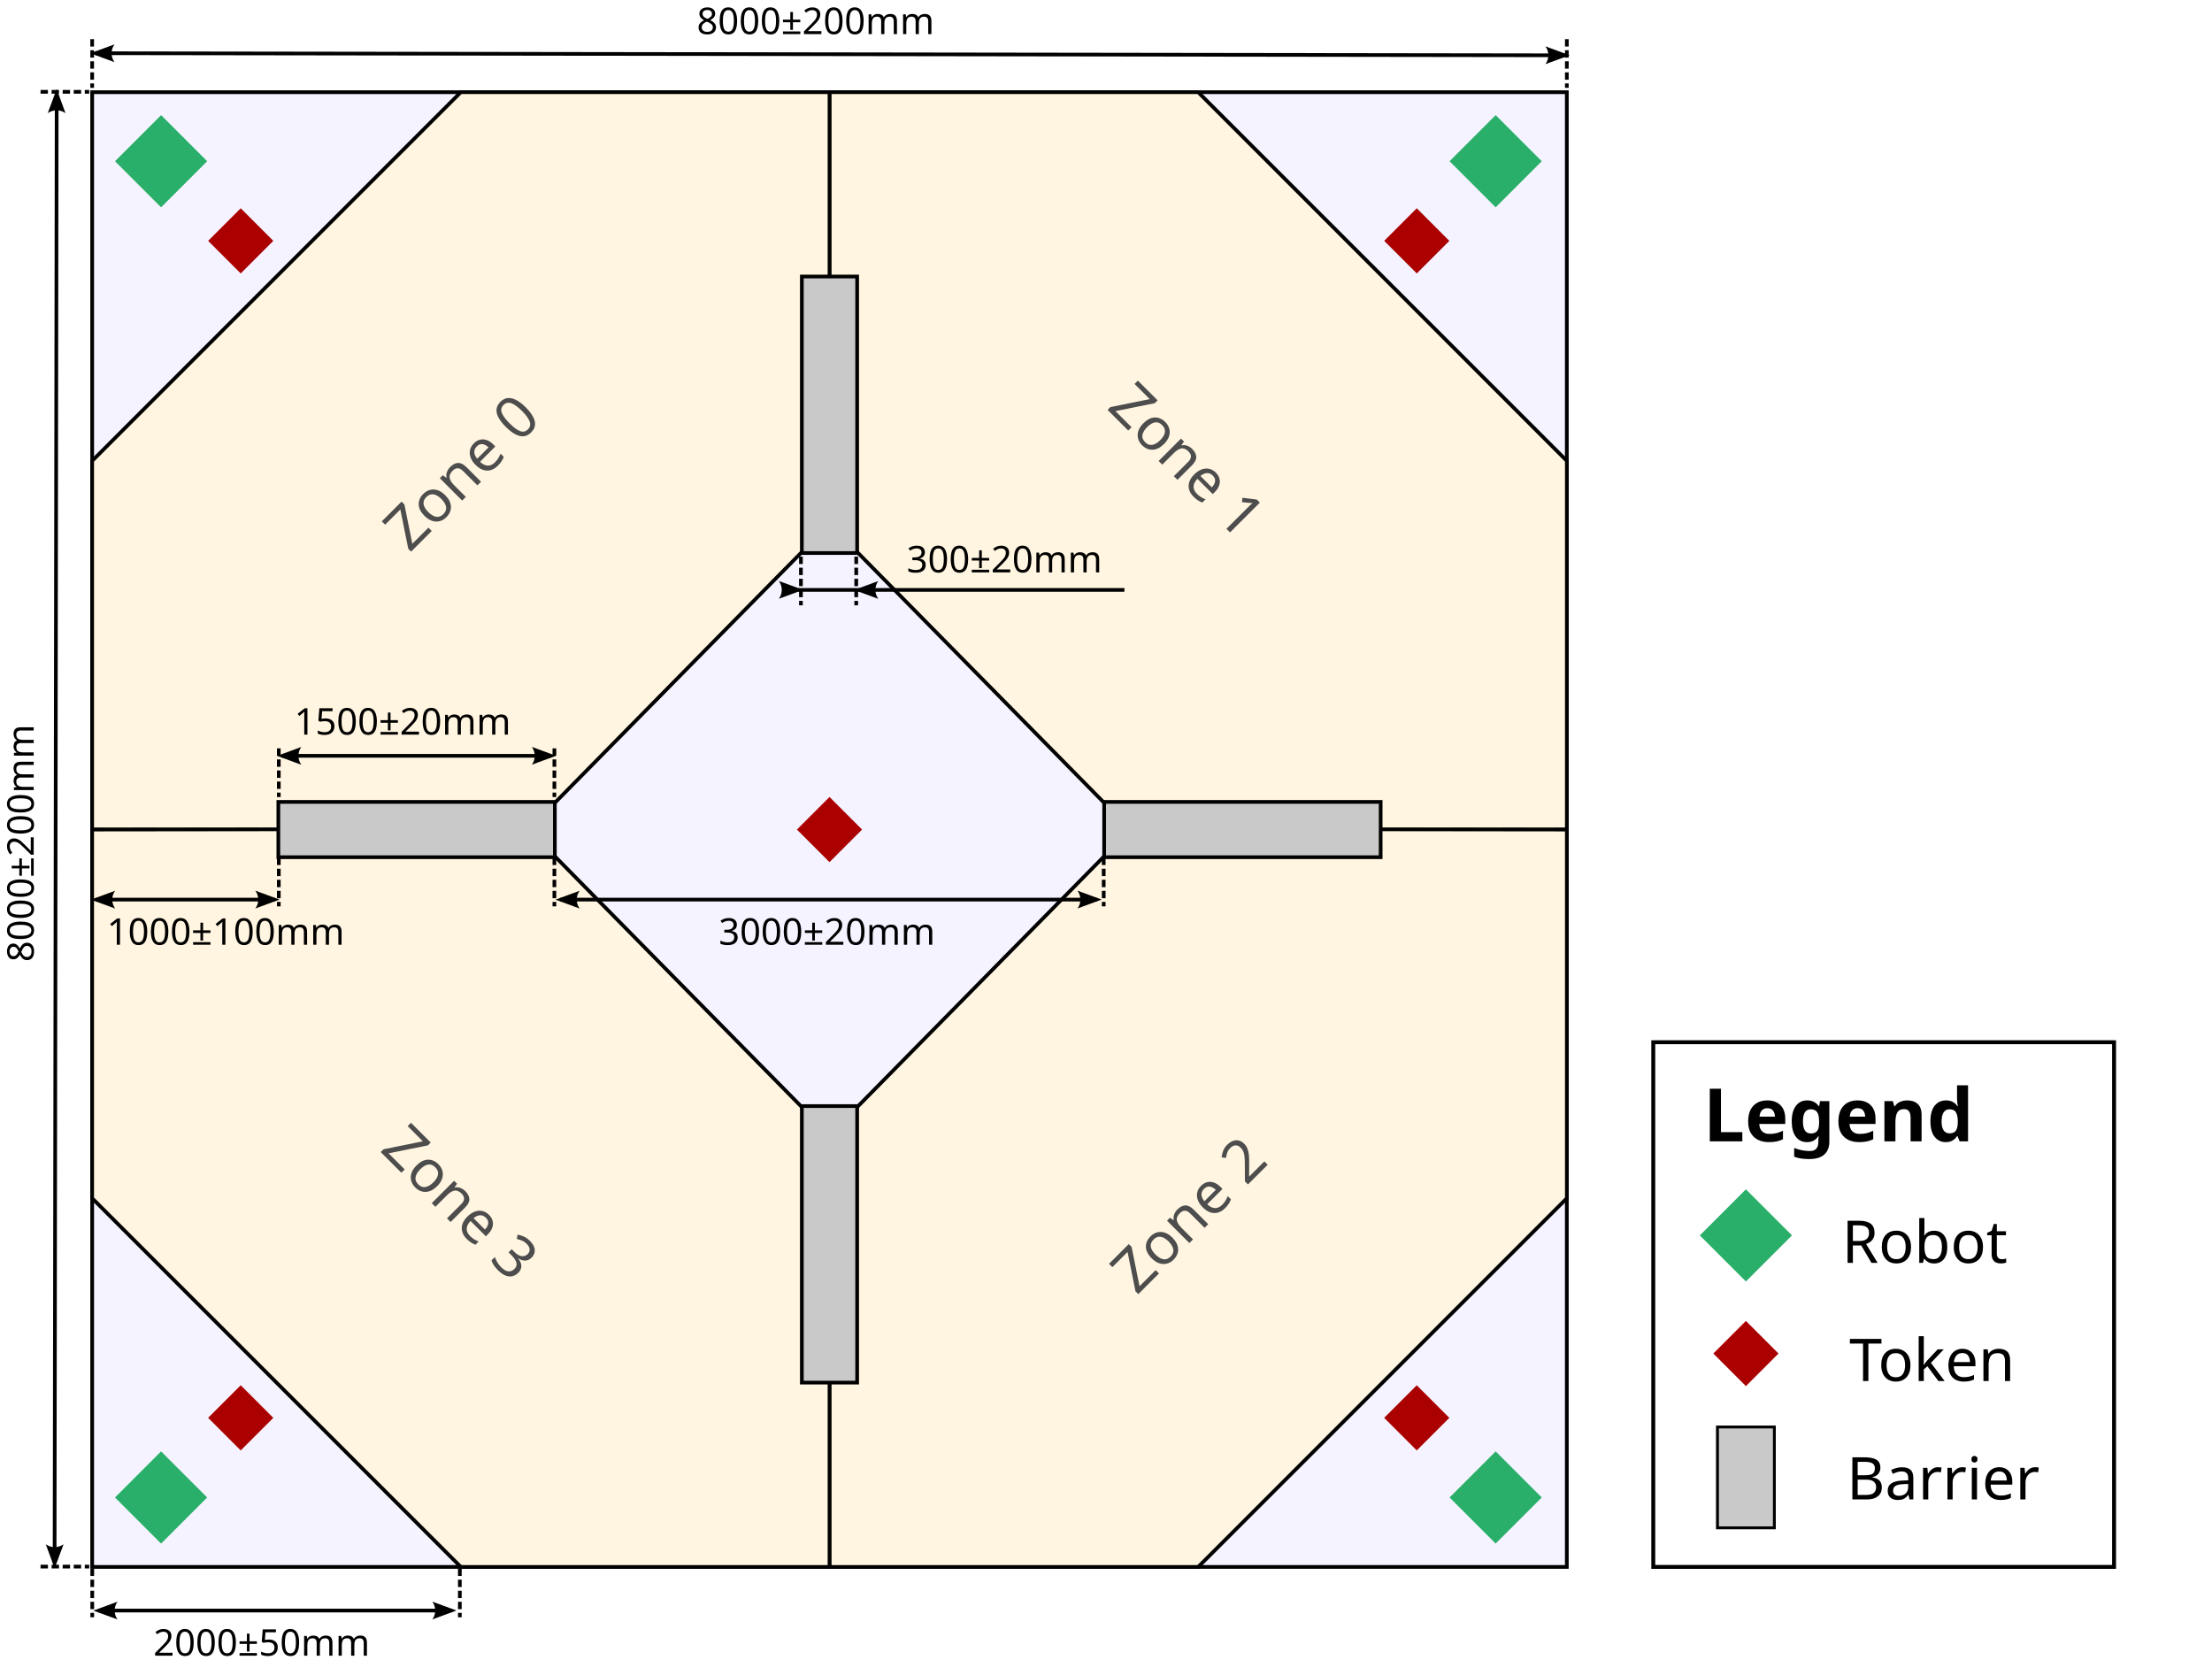
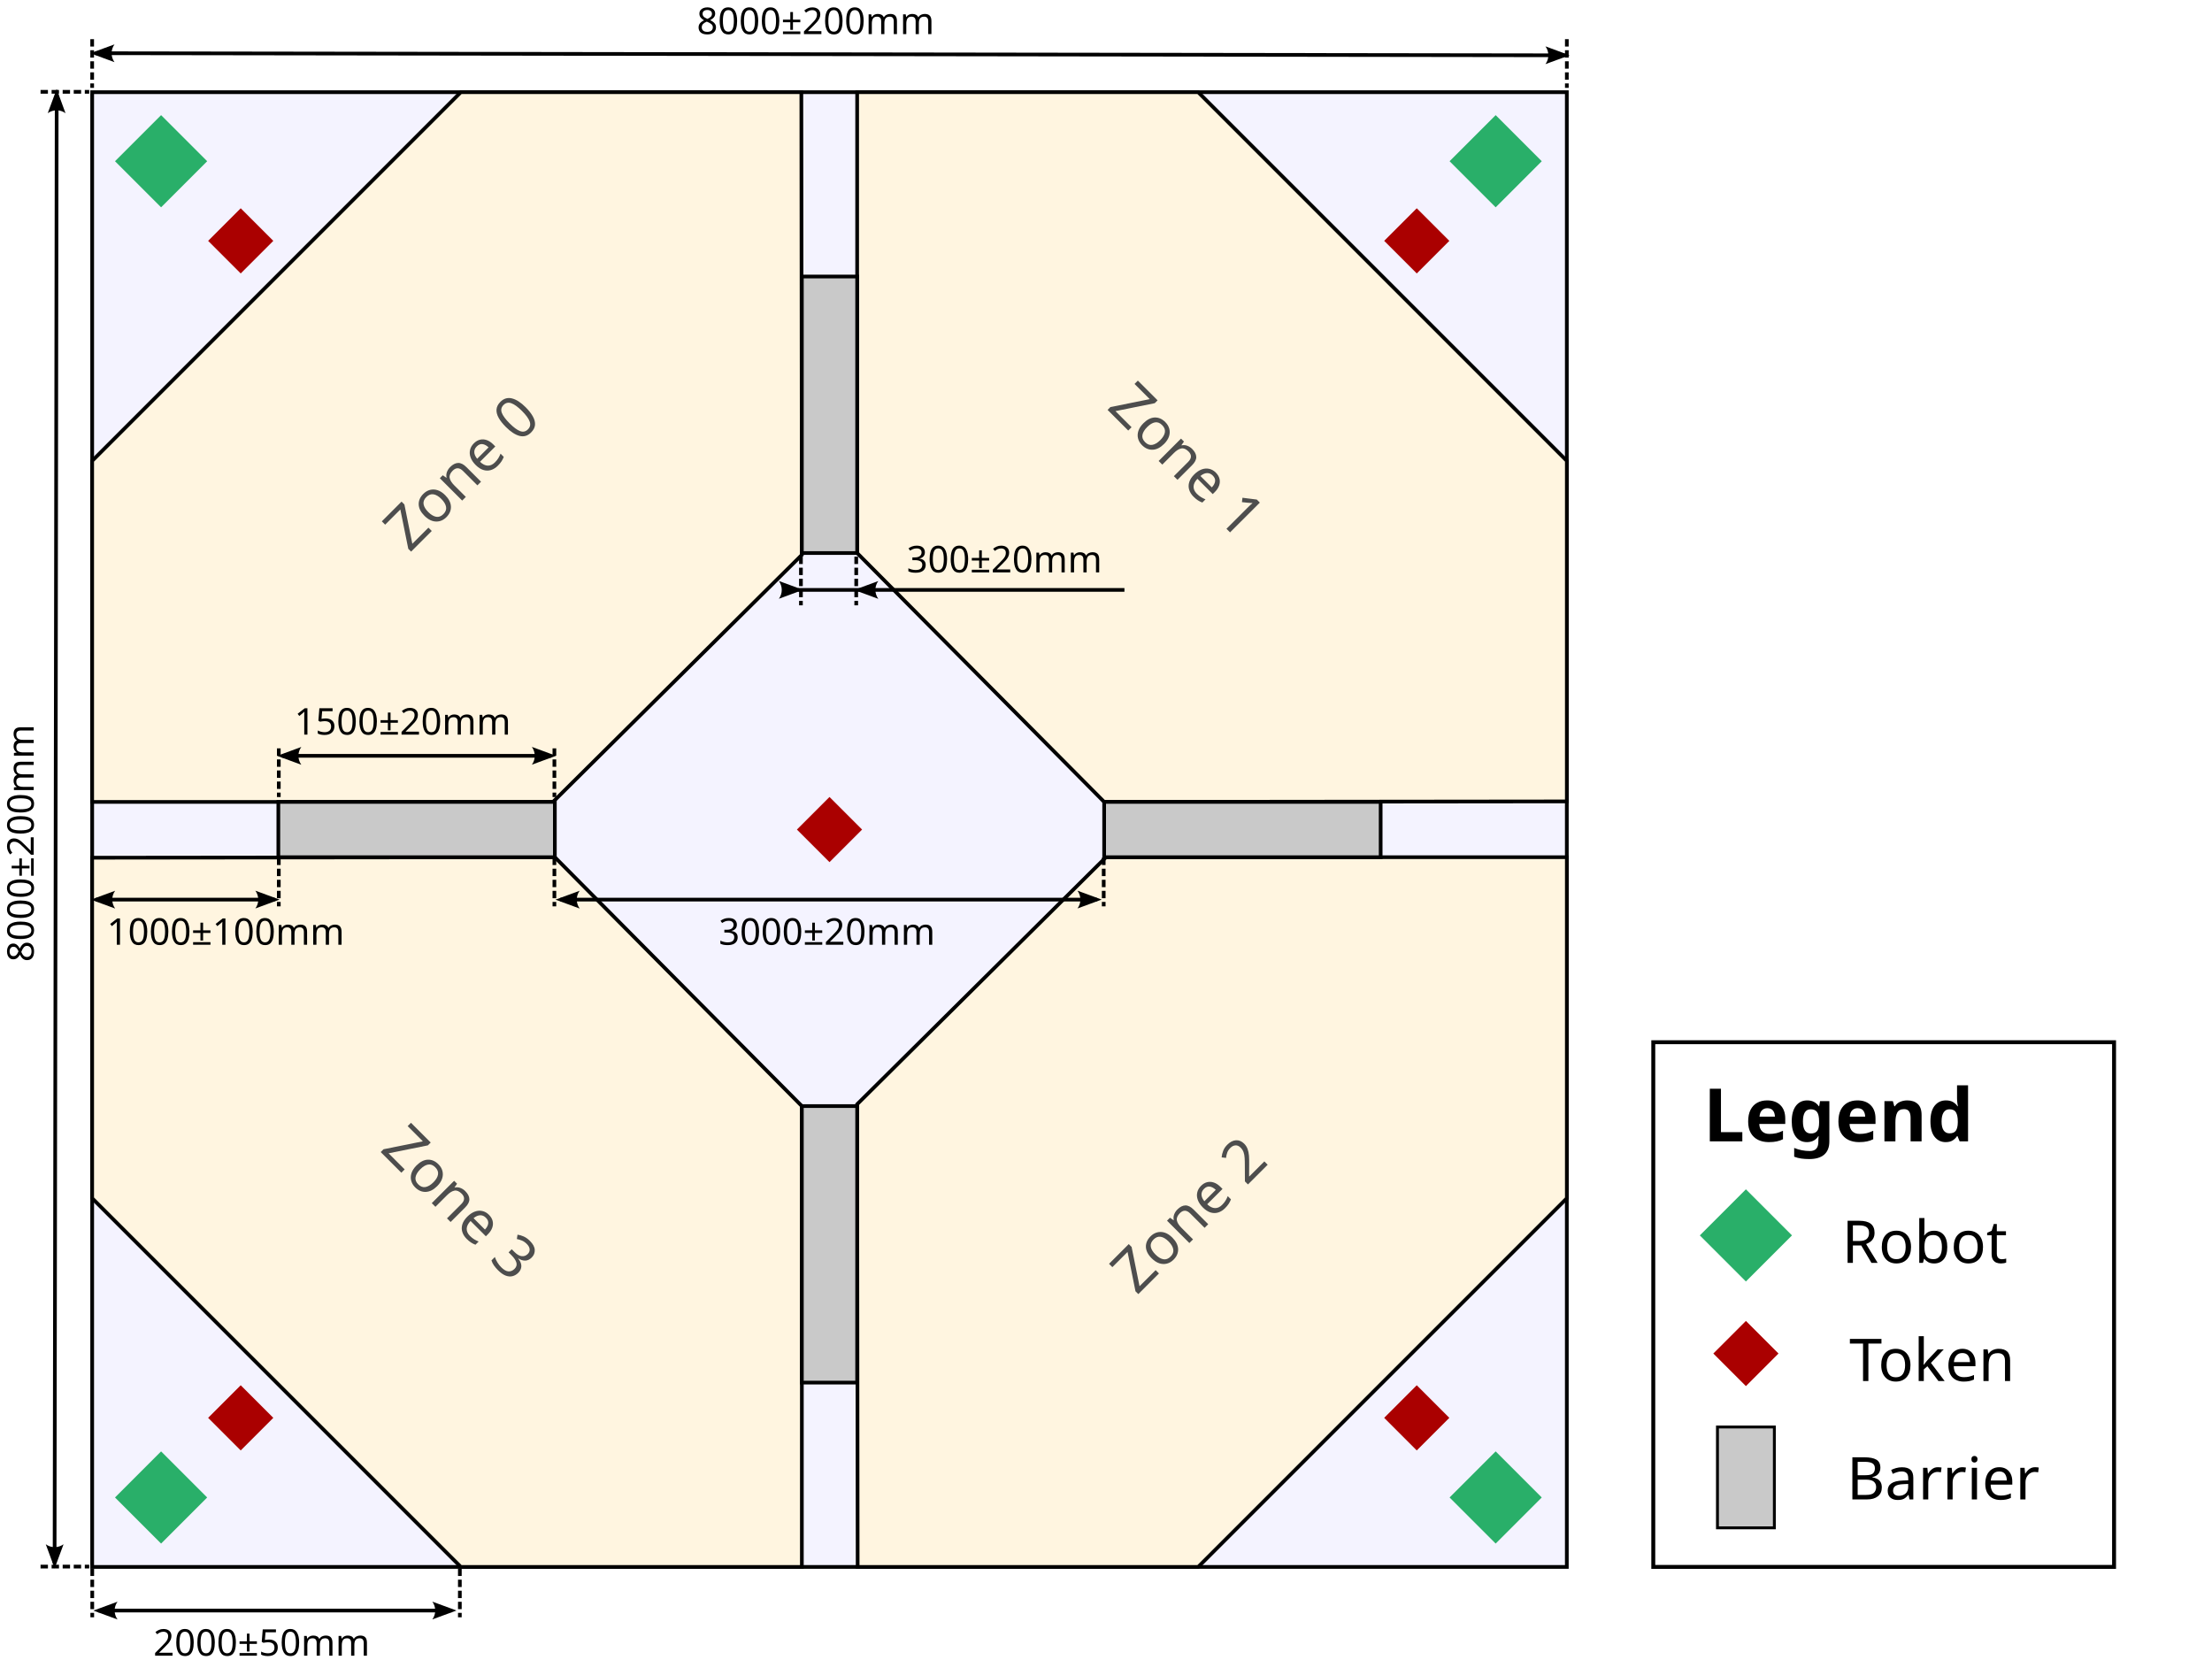
- <svg xmlns="http://www.w3.org/2000/svg" width="1200" height="900" id="svg3147" version="1.1">
+ <svg xmlns="http://www.w3.org/2000/svg" xmlns:xlink="http://www.w3.org/1999/xlink" width="1200" height="900" id="svg3147" version="1.1">
  <defs id="defs3149">
    <marker orient="auto" refY="0.0" refX="0.0" id="Arrow2Sstart" style="overflow:visible">
      <path id="path6081" style="fill-rule:evenodd;stroke-width:0.625;stroke-linejoin:round" d="M 8.719,4.034 L -2.207,0.016 L 8.719,-4.002 C 6.973,-1.63 6.983,1.616 8.719,4.034 z " transform="scale(0.3) translate(-2.3,0)" />
    </marker>
    <marker orient="auto" refY="0.0" refX="0.0" id="Arrow2Send" style="overflow:visible;">
      <path id="path6084" style="fill-rule:evenodd;stroke-width:0.625;stroke-linejoin:round;" d="M 8.719,4.034 L -2.207,0.016 L 8.719,-4.002 C 6.973,-1.63 6.983,1.616 8.719,4.034 z " transform="scale(0.3) rotate(180) translate(-2.3,0)" />
    </marker>
    <marker orient="auto" refY="0.0" refX="0.0" id="Arrow2Mstart" style="overflow:visible">
      <path id="path6075" style="fill-rule:evenodd;stroke-width:0.625;stroke-linejoin:round" d="M 8.719,4.034 L -2.207,0.016 L 8.719,-4.002 C 6.973,-1.63 6.983,1.616 8.719,4.034 z " transform="scale(0.6) translate(0,0)" />
    </marker>
    <marker orient="auto" refY="0.0" refX="0.0" id="Arrow2Mend" style="overflow:visible;">
      <path id="path6078" style="fill-rule:evenodd;stroke-width:0.625;stroke-linejoin:round;" d="M 8.719,4.034 L -2.207,0.016 L 8.719,-4.002 C 6.973,-1.63 6.983,1.616 8.719,4.034 z " transform="scale(0.6) rotate(180) translate(0,0)" />
    </marker>
  </defs>
  <g id="layer1" transform="translate(0,-152.3622)">
    <rect style="fill:#f4f3ff;stroke:#000000;stroke-width:2.015;stroke-miterlimit:4;stroke-opacity:1;stroke-dasharray:none;stroke-dashoffset:0;fill-opacity:1" id="rect3157" width="799.985" height="799.985" x="50.007" y="202.369" />
-     <path style="fill:none;stroke:#000000;stroke-width:1.98;stroke-linecap:butt;stroke-linejoin:miter;stroke-miterlimit:4;stroke-opacity:1;stroke-dasharray:none" d="m 450,302.382 0,-98.039" id="path3965" />
-     <path id="path3967" d="m 450,1000.402 0,-98.039" style="fill:none;stroke:#000000;stroke-width:1.98;stroke-linecap:butt;stroke-linejoin:miter;stroke-miterlimit:4;stroke-opacity:1;stroke-dasharray:none" />
    <g id="g4055" style="fill:#fff5e0;fill-opacity:1;opacity:1">
-       <path d="m 850,402.362 -200,-200 -200,0 L 450,436.578 613.552,602.633 850,602.362 z" style="fill:#fff5e0;stroke:#000000;stroke-width:2;stroke-linecap:butt;stroke-linejoin:miter;stroke-miterlimit:4;stroke-opacity:1;stroke-dasharray:none;fill-opacity:1" id="path3990" />
-       <path id="path4029" style="fill:#fff5e0;stroke:#000000;stroke-width:2;stroke-linecap:butt;stroke-linejoin:miter;stroke-miterlimit:4;stroke-opacity:1;stroke-dasharray:none;fill-opacity:1" d="m 850,802.363 -200,200 -200,0 L 450,768.147 613.552,602.092 850,602.363 z" />
-       <path id="path4031" style="fill:#fff5e0;stroke:#000000;stroke-width:2;stroke-linecap:butt;stroke-linejoin:miter;stroke-miterlimit:4;stroke-opacity:1;stroke-dasharray:none;fill-opacity:1" d="m 50,402.362 200,-200 200,0 -2e-5,234.216 -163.552,166.054 -236.448,-0.27 z" />
-       <path d="m 50,802.363 200,200 200,0 -2e-5,-234.216 -163.552,-166.054 -236.448,0.27 z" style="fill:#fff5e0;stroke:#000000;stroke-width:2;stroke-linecap:butt;stroke-linejoin:miter;stroke-miterlimit:4;stroke-opacity:1;stroke-dasharray:none;fill-opacity:1" id="path4033" />
+       <path d="m 850,402.362 -200,-200 -185,0 2e-5,250 134,135 251,-0.27 z" style="fill:#fff5e0;fill-opacity:1;stroke:#000000;stroke-width:2;stroke-linecap:butt;stroke-linejoin:miter;stroke-miterlimit:4;stroke-opacity:1;stroke-dasharray:none" id="path3990" />
+       <use x="0" y="0" xlink:href="#path3990" id="use3086" transform="matrix(0,1,-1,0,1052.362,152.3621)" width="1200" height="900" />
+       <use x="0" y="0" xlink:href="#path3990" id="use3880" transform="matrix(-1,0,0,-1,900.0001,1204.724)" width="1200" height="900" />
+       <use x="0" y="0" xlink:href="#path3990" id="use3882" transform="matrix(0,-1,1,0,-152.3621,1052.362)" width="1200" height="900" />
    </g>
    <g id="g4049" style="fill:#c9c9c9;fill-opacity:1">
      <path id="path4035" d="m 435,752.362 0,150 30,0 0,-150 z" style="fill:#c9c9c9;fill-opacity:1;stroke:#000000;stroke-width:2;stroke-linecap:butt;stroke-linejoin:miter;stroke-miterlimit:4;stroke-opacity:1;stroke-dasharray:none" />
      <path style="fill:#c9c9c9;fill-opacity:1;stroke:#000000;stroke-width:2;stroke-linecap:butt;stroke-linejoin:miter;stroke-miterlimit:4;stroke-opacity:1;stroke-dasharray:none" d="m 301,587.362 -150,0 0,30 150,0 z" id="path4037" />
      <path style="fill:#c9c9c9;fill-opacity:1;stroke:#000000;stroke-width:2;stroke-linecap:butt;stroke-linejoin:miter;stroke-miterlimit:4;stroke-opacity:1;stroke-dasharray:none" d="m 465,452.362 0,-150 -30,0 0,150 z" id="path4039" />
      <path id="path4041" d="m 599,617.362 150,0 0,-30 -150,0 z" style="fill:#c9c9c9;fill-opacity:1;stroke:#000000;stroke-width:2;stroke-linecap:butt;stroke-linejoin:miter;stroke-miterlimit:4;stroke-opacity:1;stroke-dasharray:none" />
    </g>
    <g id="g4093" style="fill:#29af69;fill-opacity:1">
      <rect transform="matrix(0.7071068,0.7071068,-0.7071068,0.7071068,0,0)" style="fill:#29af69;fill-opacity:1;stroke:none" id="rect4004" width="35.355" height="35.355" x="726.248" y="602.66" />
      <rect y="90.715" x="1238.192" height="35.355" width="35.355" id="rect4061" style="fill:#29af69;fill-opacity:1;stroke:none" transform="matrix(0.7071068,0.7071068,-0.7071068,0.7071068,0,0)" />
      <rect y="-249.05" x="-125.46" height="35.355" width="35.355" id="rect4077" style="fill:#29af69;fill-opacity:1;stroke:none" transform="matrix(0.7071068,-0.7071068,-0.7071068,-0.7071068,0,0)" />
      <rect transform="matrix(0.7071068,-0.7071068,-0.7071068,-0.7071068,0,0)" style="fill:#29af69;fill-opacity:1;stroke:none" id="rect4079" width="35.355" height="35.355" x="386.485" y="-761.001" />
    </g>
    <g id="g4099">
      <rect style="fill:#aa0000;fill-opacity:1;stroke:none" id="rect4016" width="25" height="25" x="731.632" y="95.236" transform="matrix(0.7071068,0.7071068,-0.7071068,0.7071068,0,0)" />
      <rect transform="matrix(0.7071068,0.7071068,-0.7071068,0.7071068,0,0)" y="546.75" x="731.425" height="25" width="25" id="rect4002" style="fill:#aa0000;fill-opacity:1;stroke:none" />
      <rect style="fill:#aa0000;fill-opacity:1;stroke:none" id="rect4063" width="25" height="25" x="1182.559" y="95.616" transform="matrix(0.7071068,0.7071068,-0.7071068,0.7071068,0,0)" />
      <rect style="fill:#aa0000;fill-opacity:1;stroke:none" id="rect4075" width="25" height="25" x="-120.282" y="-304.962" transform="matrix(0.7071068,-0.7071068,-0.7071068,-0.7071068,0,0)" />
      <rect transform="matrix(0.7071068,-0.7071068,-0.7071068,-0.7071068,0,0)" y="-756.1" x="330.852" height="25" width="25" id="rect4081" style="fill:#aa0000;fill-opacity:1;stroke:none" />
    </g>
    <g id="g6013" transform="translate(0,477.0655)">
      <text id="text5911" y="294.443" x="923.972" style="font-size:40px;font-style:normal;font-weight:normal;line-height:125%;letter-spacing:0px;word-spacing:0px;fill:#000000;fill-opacity:1;stroke:none;font-family:Sans" xml:space="preserve">
        <tspan y="294.443" x="923.972" id="tspan5913" style="font-weight:bold">Legend</tspan>
      </text>
      <g transform="translate(1.796845,8)" id="g5999">
        <g id="g5987" transform="translate(0,-4.7379712e-5)">
          <rect transform="matrix(0.7071068,-0.7071068,-0.7071068,-0.7071068,0,0)" style="fill:#29af69;fill-opacity:1;stroke:none" id="rect4077-8" width="35.355" height="35.355" x="412.173" y="-924.754" />
          <text xml:space="preserve" style="font-size:40px;font-style:normal;font-weight:normal;line-height:125%;letter-spacing:0px;word-spacing:0px;fill:#000000;fill-opacity:1;stroke:none;font-family:Sans" x="997.402" y="352.362" id="text5915">
            <tspan id="tspan5917" x="997.402" y="352.362" style="font-size:32px">Robot</tspan>
          </text>
        </g>
        <g id="g5992" transform="translate(0,-13.42414)">
          <rect transform="matrix(0.7071068,-0.7071068,-0.7071068,-0.7071068,0,0)" y="-974.378" x="362.55" height="25" width="25" id="rect4075-6" style="fill:#aa0000;fill-opacity:1;stroke:none" />
          <text id="text5919" y="429.862" x="1001.445" style="font-size:40px;font-style:normal;font-weight:normal;line-height:125%;letter-spacing:0px;word-spacing:0px;fill:#000000;fill-opacity:1;stroke:none;font-family:Sans" xml:space="preserve">
            <tspan y="429.862" x="1001.445" id="tspan5921" style="font-size:32px">Token</tspan>
          </text>
        </g>
        <g id="g5967" transform="translate(0,-47.99999)">
          <path id="path4039-9" d="m 960.785,544.085 0,-54.703 -30.869,0 0,54.703 z" style="fill:#c9c9c9;fill-opacity:1;stroke:#000000;stroke-width:1.561;stroke-linecap:butt;stroke-linejoin:miter;stroke-miterlimit:4;stroke-opacity:1;stroke-dasharray:none" />
          <text xml:space="preserve" style="font-size:40px;font-style:normal;font-weight:normal;line-height:125%;letter-spacing:0px;word-spacing:0px;fill:#000000;fill-opacity:1;stroke:none;font-family:Sans" x="1000" y="528.664" id="text5923">
            <tspan x="1000" y="528.664" id="tspan5936" style="font-size:32px">Barrier</tspan>
          </text>
        </g>
      </g>
      <rect y="240.66" x="896.896" height="284.617" width="249.972" id="rect5997" style="fill:none;stroke:#000000;stroke-width:2.131;stroke-miterlimit:4;stroke-opacity:1;stroke-dasharray:none" />
    </g>
    <path id="path6043" d="m 151.244,617.607 0,26.411" style="fill:none;stroke:#000000;stroke-width:2;stroke-linecap:butt;stroke-linejoin:miter;stroke-miterlimit:4;stroke-opacity:1;stroke-dasharray:4,2;stroke-dashoffset:0;marker-start:none" />
    <path id="path9289" d="m 149,640.362 -97,0" style="fill:none;stroke:#000000;stroke-width:2;stroke-linecap:butt;stroke-linejoin:miter;stroke-miterlimit:4;stroke-opacity:1;stroke-dasharray:none;marker-start:url(#Arrow2Mstart);marker-mid:none;marker-end:url(#Arrow2Mend)" />
    <path style="fill:none;stroke:#000000;stroke-width:2;stroke-linecap:butt;stroke-linejoin:miter;stroke-miterlimit:4;stroke-opacity:1;stroke-dasharray:none;marker-start:url(#Arrow2Mstart);marker-mid:none;marker-end:url(#Arrow2Mend)" d="m 299,562.362 -146,0" id="path9291" />
    <path style="fill:none;stroke:#000000;stroke-width:2;stroke-linecap:butt;stroke-linejoin:miter;stroke-miterlimit:4;stroke-opacity:1;stroke-dasharray:4, 2;stroke-dashoffset:0;marker-start:none" d="m 300.756,558.314 0,26.411" id="path9293" />
    <g id="g10440">
      <path id="path10423" d="M 848.865,182.362 51.649,181.225" style="fill:none;stroke:#000000;stroke-width:2;stroke-linecap:butt;stroke-linejoin:miter;stroke-miterlimit:4;stroke-opacity:1;stroke-dasharray:none;marker-start:url(#Arrow2Mstart);marker-mid:none;marker-end:url(#Arrow2Mend)" />
      <path id="path10425" d="m 50,173.607 0,26.411" style="fill:none;stroke:#000000;stroke-width:2;stroke-linecap:butt;stroke-linejoin:miter;stroke-miterlimit:4;stroke-opacity:1;stroke-dasharray:4, 2;stroke-dashoffset:0;marker-start:none" />
      <path style="fill:none;stroke:#000000;stroke-width:2;stroke-linecap:butt;stroke-linejoin:miter;stroke-miterlimit:4;stroke-opacity:1;stroke-dasharray:4, 2;stroke-dashoffset:0;marker-start:none" d="m 850,173.607 0,26.411" id="path10427" />
    </g>
    <g id="g10435" transform="matrix(0,-1,1,0,-151.6066,1052.169)">
      <path style="fill:none;stroke:#000000;stroke-width:2;stroke-linecap:butt;stroke-linejoin:miter;stroke-miterlimit:4;stroke-opacity:1;stroke-dasharray:none;marker-start:url(#Arrow2Mstart);marker-mid:none;marker-end:url(#Arrow2Mend)" d="M 848.865,182.362 51.649,181.225" id="path10429" />
      <path style="fill:none;stroke:#000000;stroke-width:2;stroke-linecap:butt;stroke-linejoin:miter;stroke-miterlimit:4;stroke-opacity:1;stroke-dasharray:4, 2;stroke-dashoffset:0;marker-start:none" d="m 50,173.607 0,26.411" id="path10431" />
      <path id="path10433" d="m 850,173.607 0,26.411" style="fill:none;stroke:#000000;stroke-width:2;stroke-linecap:butt;stroke-linejoin:miter;stroke-miterlimit:4;stroke-opacity:1;stroke-dasharray:4, 2;stroke-dashoffset:0;marker-start:none" />
    </g>
    <text xml:space="preserve" style="font-size:40px;font-style:normal;font-weight:normal;line-height:125%;letter-spacing:0px;word-spacing:0px;fill:#000000;fill-opacity:1;stroke:none;font-family:Sans" x="377.991" y="170.843" id="text10445">
      <tspan id="tspan10447" x="377.991" y="170.843" style="font-size:20px">8000±200mm</tspan>
    </text>
    <text id="text10449" y="18.285" x="-674.178" style="font-size:40px;font-style:normal;font-weight:normal;line-height:125%;letter-spacing:0px;word-spacing:0px;fill:#000000;fill-opacity:1;stroke:none;font-family:Sans" xml:space="preserve" transform="matrix(0,-1,1,0,0,0)">
      <tspan style="font-size:20px" y="18.285" x="-674.178" id="tspan10451">8000±200mm</tspan>
    </text>
    <text id="text10453" y="664.843" x="57.991" style="font-size:40px;font-style:normal;font-weight:normal;line-height:125%;letter-spacing:0px;word-spacing:0px;fill:#000000;fill-opacity:1;stroke:none;font-family:Sans" xml:space="preserve">
      <tspan style="font-size:20px" y="664.843" x="57.991" id="tspan10455">1000±100mm</tspan>
    </text>
    <path style="fill:none;stroke:#000000;stroke-width:2;stroke-linecap:butt;stroke-linejoin:miter;stroke-miterlimit:4;stroke-opacity:1;stroke-dasharray:4, 2;stroke-dashoffset:0;marker-start:none" d="m 151.244,558.314 0,26.411" id="path10457" />
    <text xml:space="preserve" style="font-size:40px;font-style:normal;font-weight:normal;line-height:125%;letter-spacing:0px;word-spacing:0px;fill:#000000;fill-opacity:1;stroke:none;font-family:Sans" x="159.682" y="550.843" id="text10459">
      <tspan id="tspan10461" x="159.682" y="550.843" style="font-size:20px">1500±20mm</tspan>
    </text>
    <path id="path10463" d="m 434.5,454.314 0,26.411" style="fill:none;stroke:#000000;stroke-width:2;stroke-linecap:butt;stroke-linejoin:miter;stroke-miterlimit:4;stroke-opacity:1;stroke-dasharray:4, 2;stroke-dashoffset:0;marker-start:none" />
    <path style="fill:none;stroke:#000000;stroke-width:2;stroke-linecap:butt;stroke-linejoin:miter;stroke-miterlimit:4;stroke-opacity:1;stroke-dasharray:4, 2;stroke-dashoffset:0;marker-start:none" d="m 464.5,454.314 0,26.411" id="path10465" />
    <path style="fill:none;stroke:#000000;stroke-width:2;stroke-linecap:butt;stroke-linejoin:miter;stroke-miterlimit:4;stroke-opacity:1;stroke-dasharray:none;marker-start:url(#Arrow2Mend);marker-mid:url(#Arrow2Mstart)" d="m 433,320 33,0 144,0" id="path10467" transform="translate(0,152.3622)" />
    <text id="text11409" y="462.843" x="491.881" style="font-size:40px;font-style:normal;font-weight:normal;line-height:125%;letter-spacing:0px;word-spacing:0px;fill:#000000;fill-opacity:1;stroke:none;font-family:Sans" xml:space="preserve">
      <tspan style="font-size:20px" y="462.843" x="491.881" id="tspan11411">300±20mm</tspan>
    </text>
    <path id="path11413" d="m 300.756,617.607 0,26.411" style="fill:none;stroke:#000000;stroke-width:2;stroke-linecap:butt;stroke-linejoin:miter;stroke-miterlimit:4;stroke-opacity:1;stroke-dasharray:4, 2;stroke-dashoffset:0;marker-start:none" />
    <path style="fill:none;stroke:#000000;stroke-width:2;stroke-linecap:butt;stroke-linejoin:miter;stroke-miterlimit:4;stroke-opacity:1;stroke-dasharray:4, 2;stroke-dashoffset:0;marker-start:none" d="m 598.756,617.607 0,26.411" id="path11415" />
    <path style="fill:none;stroke:#000000;stroke-width:2;stroke-linecap:butt;stroke-linejoin:miter;stroke-miterlimit:4;stroke-opacity:1;stroke-dasharray:none;marker-start:url(#Arrow2Mstart);marker-mid:none;marker-end:url(#Arrow2Mend)" d="m 595,640.362 -291,0" id="path11417" />
    <text xml:space="preserve" style="font-size:40px;font-style:normal;font-weight:normal;line-height:125%;letter-spacing:0px;word-spacing:0px;fill:#000000;fill-opacity:1;stroke:none;font-family:Sans" x="389.886" y="664.843" id="text11419">
      <tspan id="tspan11421" x="389.886" y="664.843" style="font-size:20px">3000±20mm</tspan>
    </text>
    <g id="g11459" transform="matrix(1.076225,0,0,1.076225,-58.47722,-21.26119)" style="fill:#4d4d4d">
      <text transform="matrix(0.7071068,-0.7071068,0.7071068,0.7071068,0,0)" id="text11423" y="495.636" x="-126.855" style="font-size:29.734px;font-style:normal;font-weight:normal;line-height:125%;letter-spacing:0px;word-spacing:0px;fill:#4d4d4d;fill-opacity:1;stroke:none;font-family:Sans" xml:space="preserve">
        <tspan y="495.636" x="-126.855" id="tspan11425">Zone 0</tspan>
      </text>
      <text transform="matrix(0.7071068,-0.7071068,0.7071068,0.7071068,0,0)" xml:space="preserve" style="font-size:29.734px;font-style:normal;font-weight:normal;line-height:125%;letter-spacing:0px;word-spacing:0px;fill:#4d4d4d;fill-opacity:1;stroke:none;font-family:Sans" x="-132.278" y="1019.457" id="text11431">
        <tspan id="tspan11433" x="-132.278" y="1019.457">Zone 2</tspan>
      </text>
      <text transform="matrix(0.7071068,0.7071068,-0.7071068,0.7071068,0,0)" xml:space="preserve" style="font-size:29.734px;font-style:normal;font-weight:normal;line-height:125%;letter-spacing:0px;word-spacing:0px;fill:#4d4d4d;fill-opacity:1;stroke:none;font-family:Sans" x="692.24" y="-173.032" id="text11443">
        <tspan id="tspan11445" x="692.24" y="-173.032">Zone 1</tspan>
      </text>
      <text transform="matrix(0.7071068,0.7071068,-0.7071068,0.7071068,0,0)" id="text11447" y="350.572" x="697.676" style="font-size:29.734px;font-style:normal;font-weight:normal;line-height:125%;letter-spacing:0px;word-spacing:0px;fill:#4d4d4d;fill-opacity:1;stroke:none;font-family:Sans" xml:space="preserve">
        <tspan y="350.572" x="697.676" id="tspan11449">Zone 3</tspan>
      </text>
    </g>
    <path style="fill:none;stroke:#000000;stroke-width:2;stroke-linecap:butt;stroke-linejoin:miter;stroke-miterlimit:4;stroke-opacity:1;stroke-dasharray:4, 2;stroke-dashoffset:0;marker-start:none" d="m 50.048,1003.263 0,26.411" id="path11471" />
    <path id="path11473" d="m 249.463,1003.263 0,26.411" style="fill:none;stroke:#000000;stroke-width:2;stroke-linecap:butt;stroke-linejoin:miter;stroke-miterlimit:4;stroke-opacity:1;stroke-dasharray:4, 2;stroke-dashoffset:0;marker-start:none" />
    <path id="path11475" d="m 245,1026.019 -191.707,0" style="fill:none;stroke:#000000;stroke-width:2;stroke-linecap:butt;stroke-linejoin:miter;stroke-miterlimit:4;stroke-opacity:1;stroke-dasharray:none;marker-start:url(#Arrow2Mstart);marker-mid:none;marker-end:url(#Arrow2Mend)" />
    <text id="text11477" y="1050.5" x="83.194" style="font-size:40px;font-style:normal;font-weight:normal;line-height:125%;letter-spacing:0px;word-spacing:0px;fill:#000000;fill-opacity:1;stroke:none;font-family:Sans" xml:space="preserve">
      <tspan style="font-size:20px" y="1050.5" x="83.194" id="tspan11479">2000±50mm</tspan>
    </text>
  </g>
</svg>
